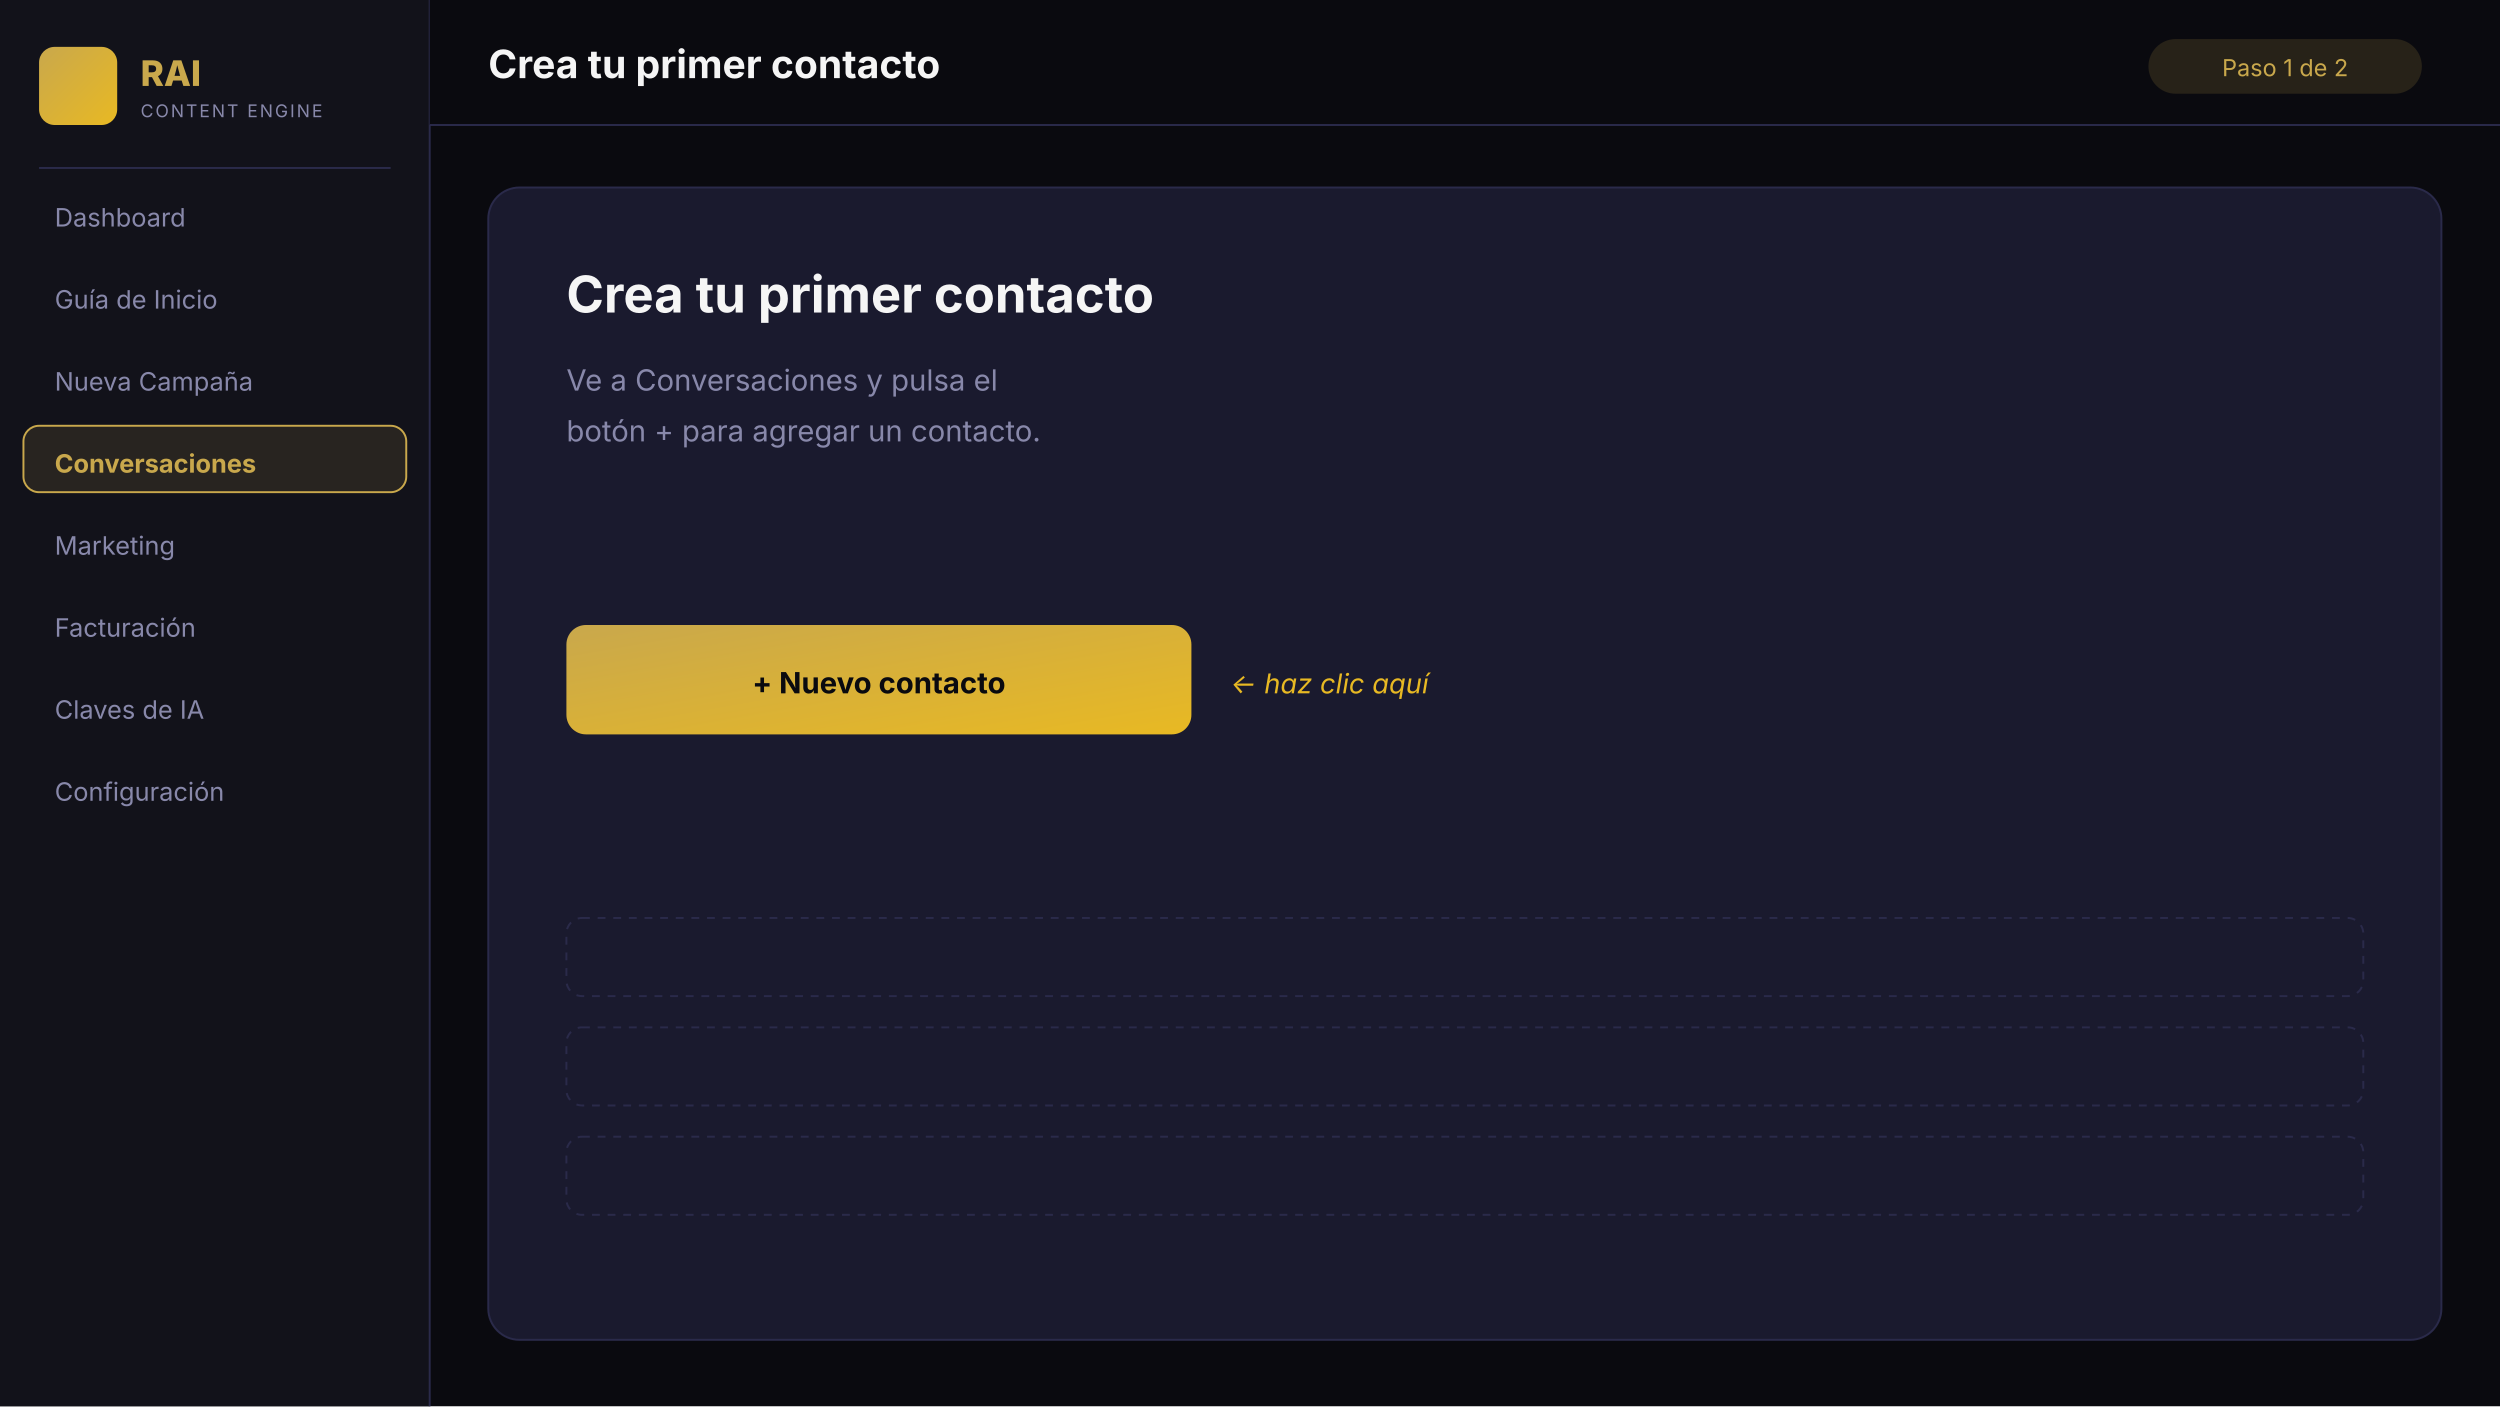
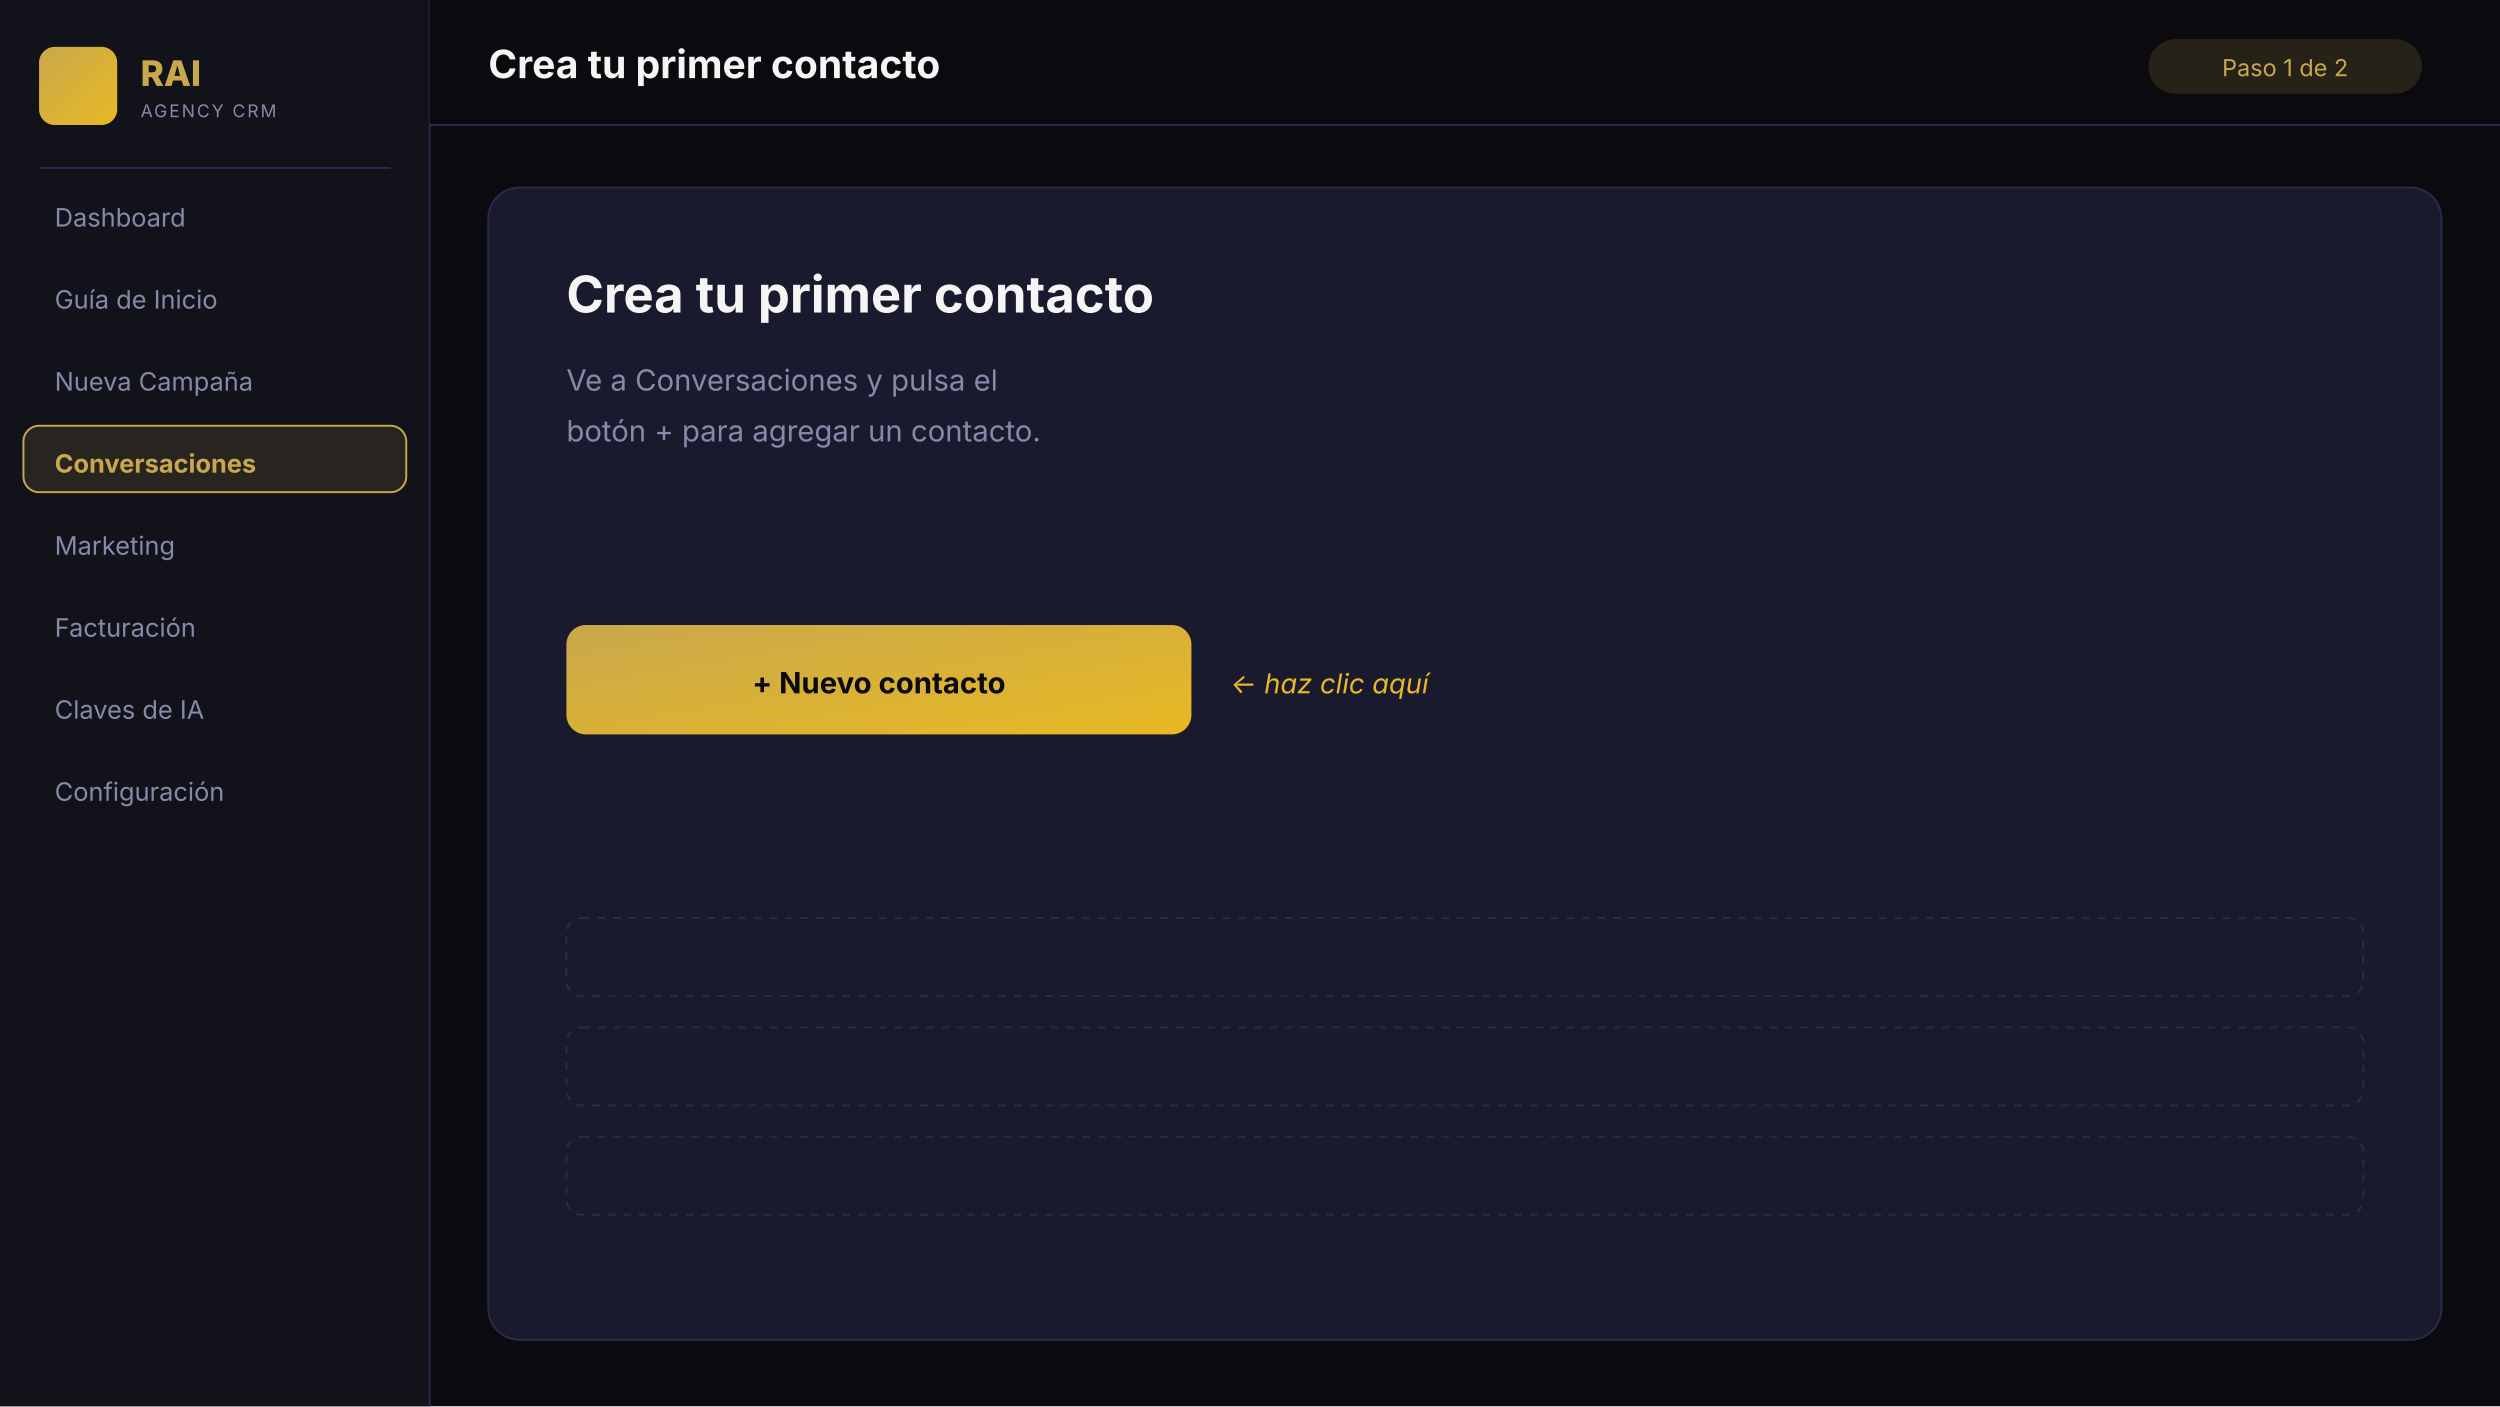
<svg xmlns="http://www.w3.org/2000/svg" viewBox="0 0 1280 720" font-family="Inter, Arial, sans-serif">
  <defs>
    <linearGradient id="goldGrad" x1="0" y1="0" x2="1" y2="1">
      <stop offset="0" stop-color="#C9A84C" />
      <stop offset="1" stop-color="#E8B923" />
    </linearGradient>
  </defs>
  <rect width="1280" height="720" fill="#0A0A0F" />
  <rect x="0" y="0" width="220" height="720" fill="#12121A" />
  <line x1="220" y1="0" x2="220" y2="720" stroke="#2A2A4A" stroke-width="1" />
  <rect x="20" y="24" width="40" height="40" rx="8" fill="url(#goldGrad)" />
  <text x="72" y="44" fill="#C9A84C" font-size="18" font-weight="800">RAI</text>
-   <text x="72" y="60" fill="#8888AA" font-size="9" letter-spacing="1">CONTENT ENGINE</text>
+   <text x="72" y="60" fill="#8888AA" font-size="9" letter-spacing="1">AGENCY CRM</text>
  <line x1="20" y1="86" x2="200" y2="86" stroke="#2A2A4A" stroke-width="1" />
  <text x="28" y="116" fill="#8888AA" font-family="Inter, Arial, sans-serif" font-size="13">Dashboard</text>
  <text x="28" y="158" fill="#8888AA" font-family="Inter, Arial, sans-serif" font-size="13">Guía de Inicio</text>
  <text x="28" y="200" fill="#8888AA" font-family="Inter, Arial, sans-serif" font-size="13">Nueva Campaña</text>
  <rect x="12" y="218" width="196" height="34" rx="8" fill="rgba(201,168,76,0.12)" stroke="#C9A84C" stroke-width="1" />
  <text x="28" y="242" fill="#C9A84C" font-family="Inter, Arial, sans-serif" font-size="13" font-weight="700">Conversaciones</text>
  <text x="28" y="284" fill="#8888AA" font-family="Inter, Arial, sans-serif" font-size="13">Marketing</text>
  <text x="28" y="326" fill="#8888AA" font-family="Inter, Arial, sans-serif" font-size="13">Facturación</text>
  <text x="28" y="368" fill="#8888AA" font-family="Inter, Arial, sans-serif" font-size="13">Claves de IA</text>
  <text x="28" y="410" fill="#8888AA" font-family="Inter, Arial, sans-serif" font-size="13">Configuración</text>
  <rect x="220" y="0" width="1060" height="64" fill="#0A0A0F" />
  <line x1="220" y1="64" x2="1280" y2="64" stroke="#2A2A4A" stroke-width="1" />
  <text x="250" y="40" fill="#F5F5F5" font-size="20" font-weight="700">Crea tu primer contacto</text>
  <rect x="1100" y="20" width="140" height="28" rx="14" fill="rgba(201,168,76,0.15)" />
  <text x="1170" y="39" fill="#C9A84C" font-size="12" text-anchor="middle">Paso 1 de 2</text>
  <rect x="250" y="96" width="1000" height="590" rx="16" fill="#1A1A2E" stroke="#2A2A4A" stroke-width="1" />
  <text x="290" y="160" fill="#F5F5F5" font-size="26" font-weight="700">Crea tu primer contacto</text>
  <text x="290" y="200" fill="#8888AA" font-size="15">
    <tspan x="290" dy="0">Ve a Conversaciones y pulsa el</tspan>
    <tspan x="290" dy="26">botón + para agregar un contacto.</tspan>
  </text>
  <rect x="290" y="320" width="320" height="56" rx="10" fill="url(#goldGrad)" />
  <text x="450" y="355" fill="#0A0A0F" font-size="15" font-weight="700" text-anchor="middle">+ Nuevo contacto</text>
  <text x="630" y="355" fill="#E8B923" font-size="14" font-style="italic">← haz clic aquí</text>
  <rect x="290" y="470" width="920" height="40" rx="8" fill="none" stroke="#2A2A4A" stroke-width="1" stroke-dasharray="4 4" />
  <rect x="290" y="526" width="920" height="40" rx="8" fill="none" stroke="#2A2A4A" stroke-width="1" stroke-dasharray="4 4" />
  <rect x="290" y="582" width="920" height="40" rx="8" fill="none" stroke="#2A2A4A" stroke-width="1" stroke-dasharray="4 4" />
</svg>
